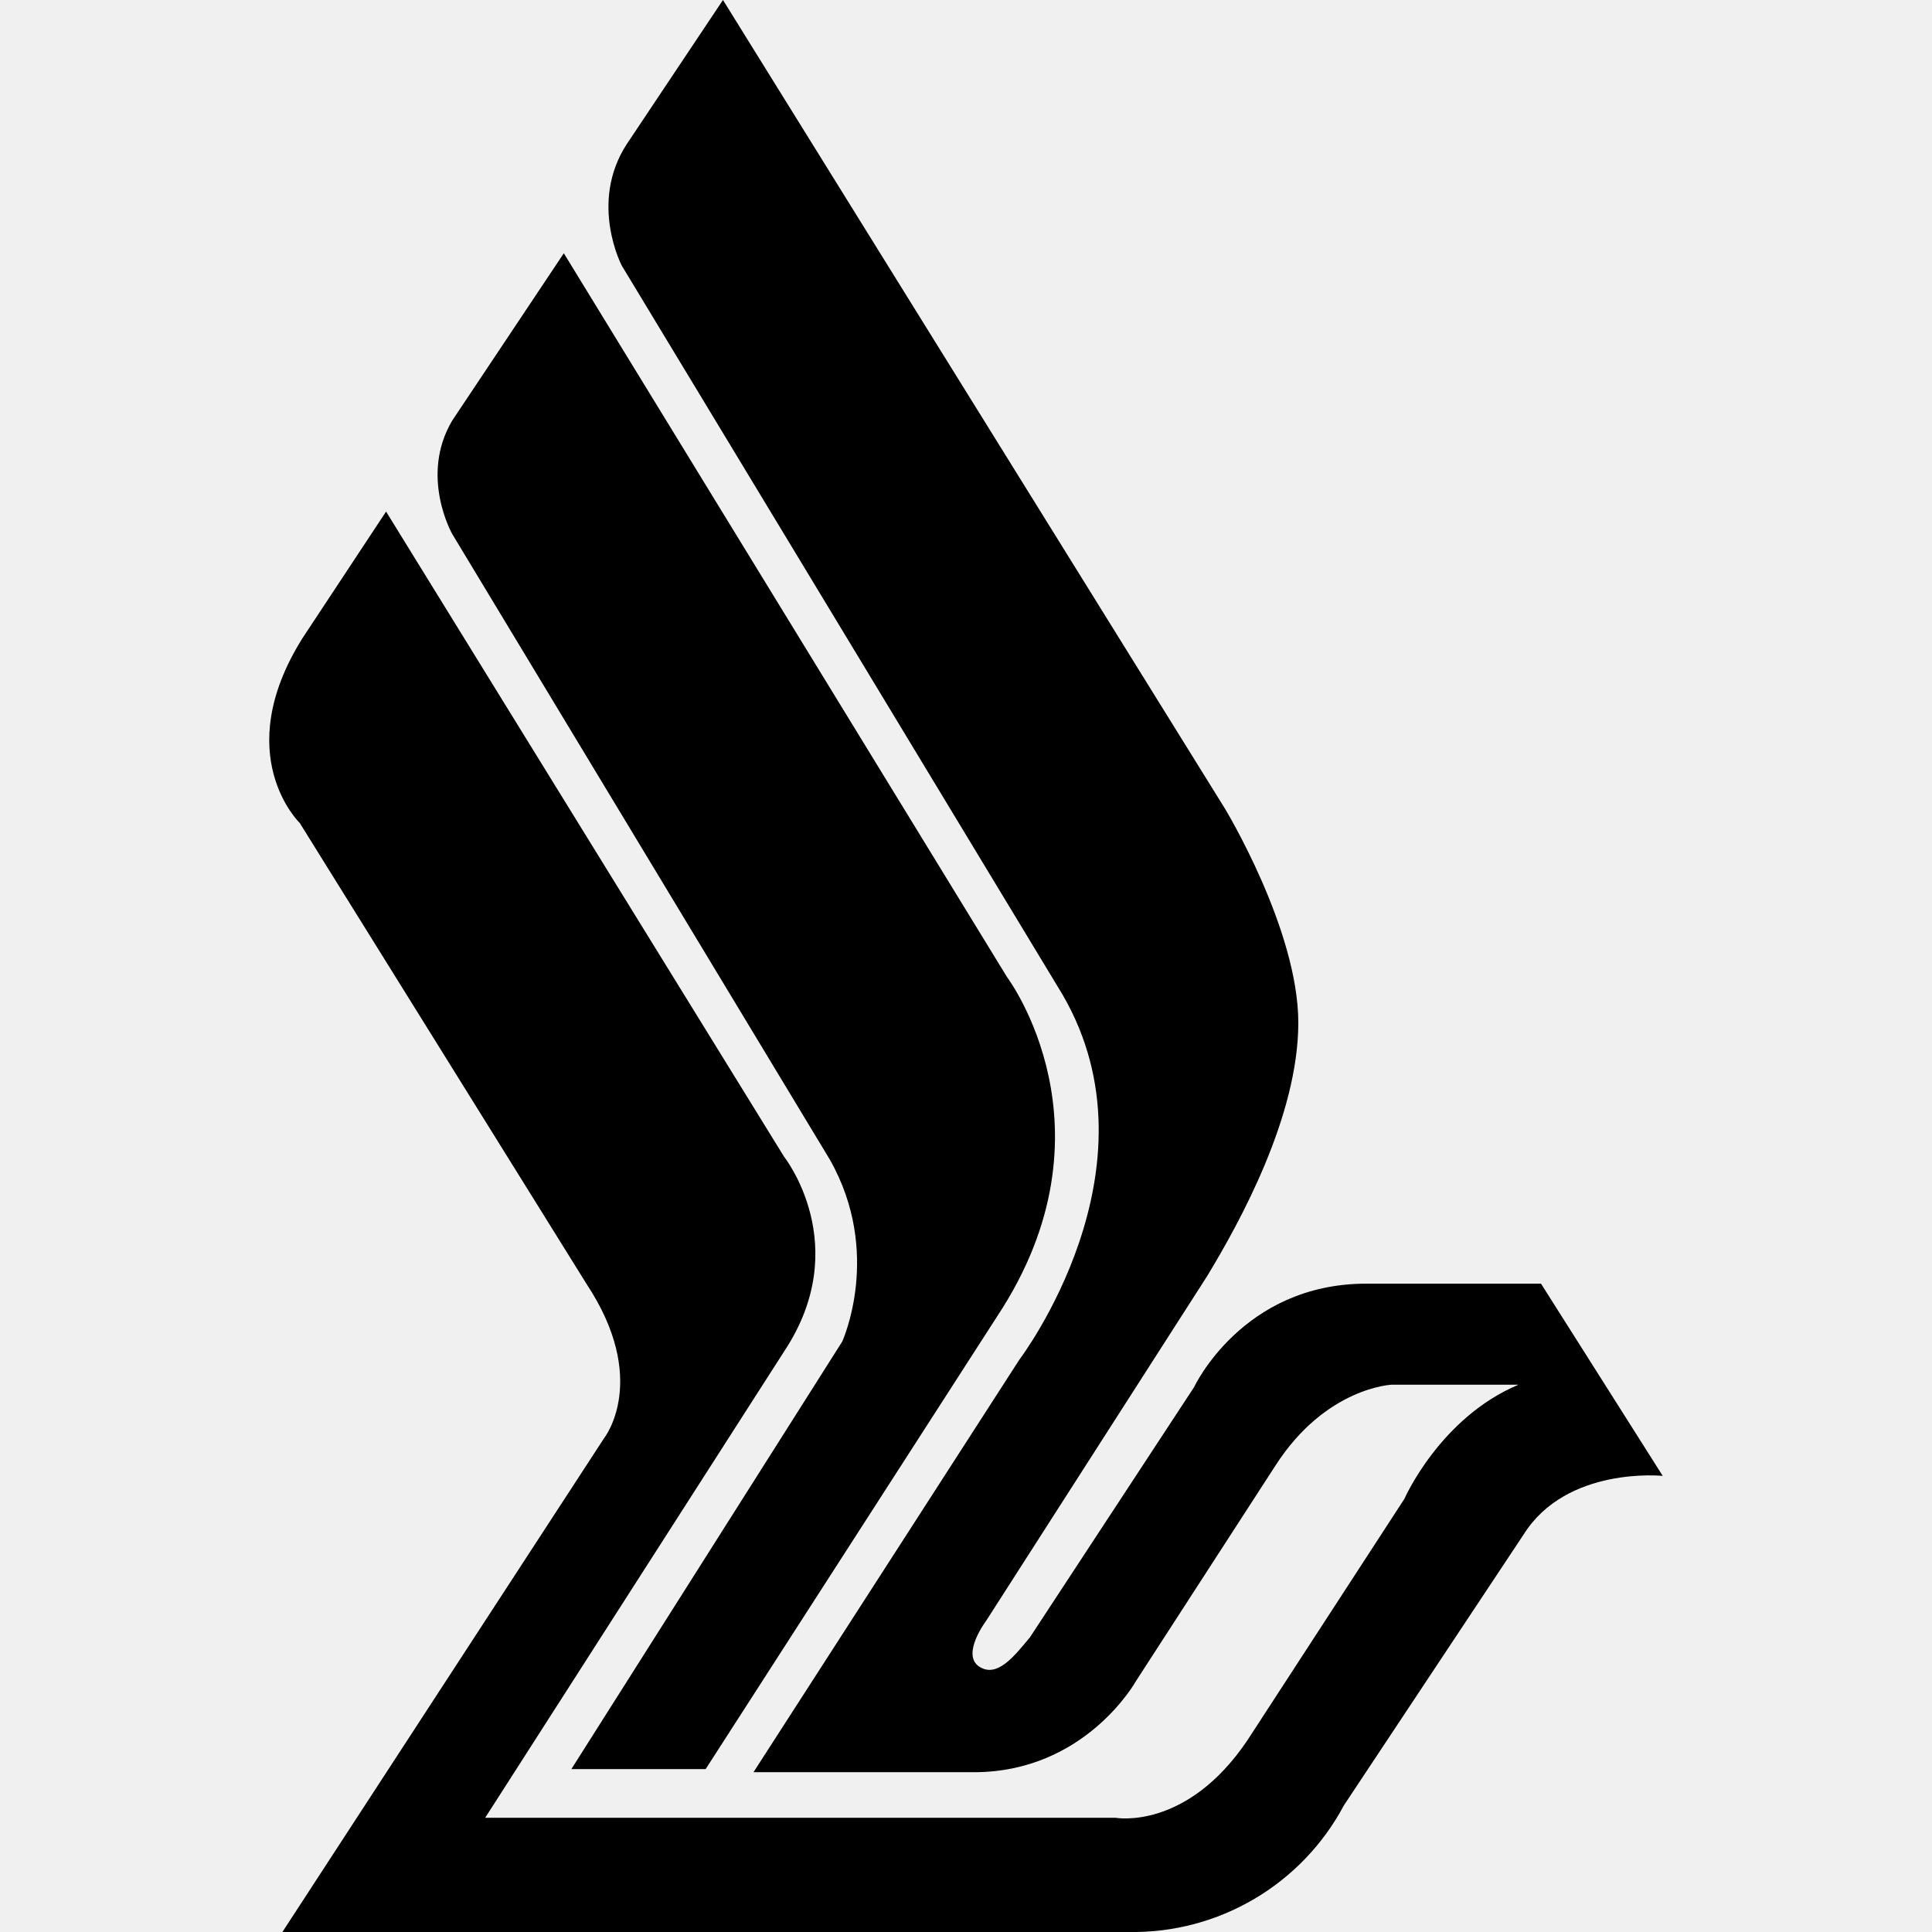
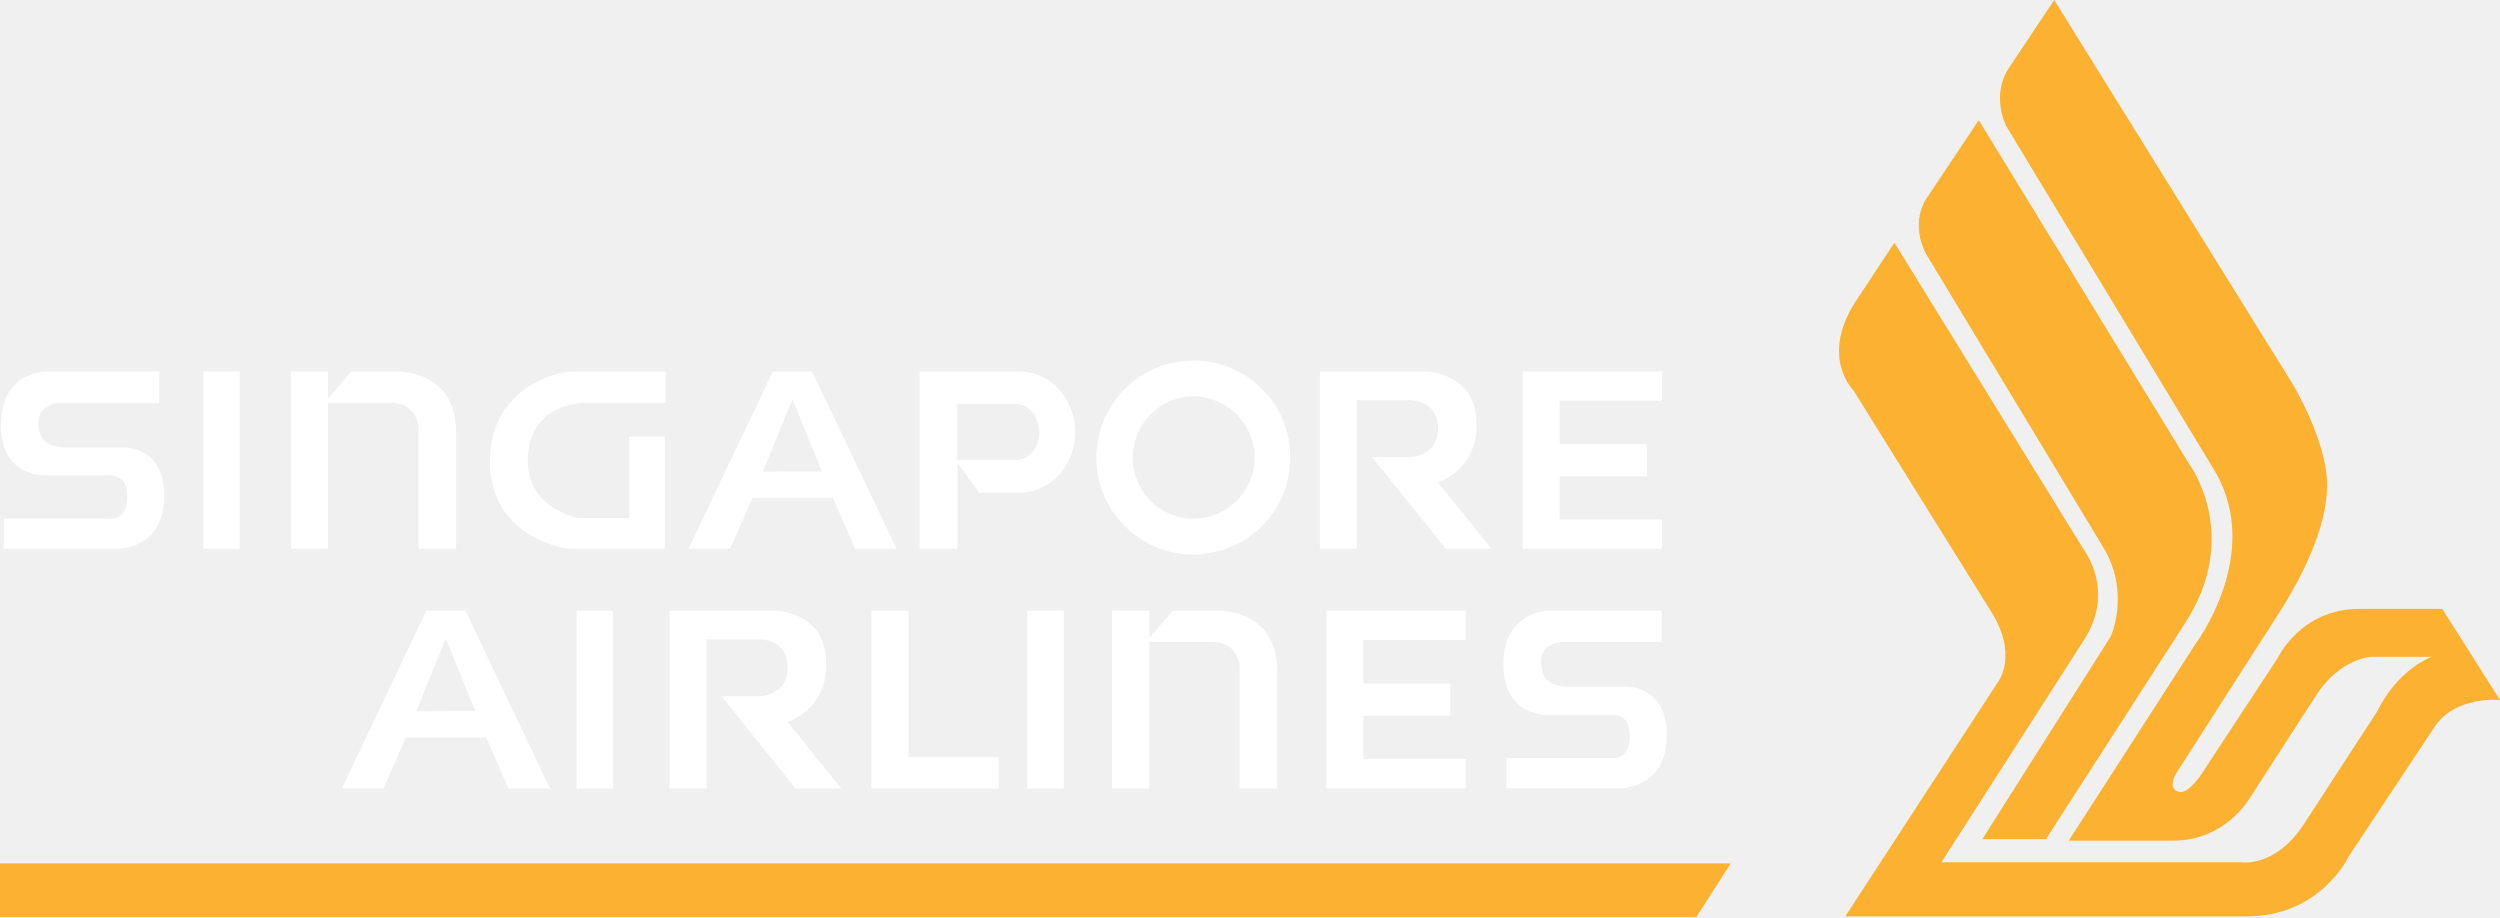
- <svg xmlns="http://www.w3.org/2000/svg" role="img" viewBox="0 0 24 24">
-   <path d="M8.981 0 7.786 1.79c-.473.728-.062 1.51-.062 1.51l5.475 9.055c1.263 2.17-.536 4.535-.536 4.535L9.36 22.015h2.738c1.387 0 2.014-1.133 2.014-1.133l1.73-2.673c.628-.978 1.45-1.008 1.45-1.008h1.572c-.977.41-1.418 1.418-1.418 1.418l-1.946 2.993c-.76 1.133-1.643.969-1.643.969h-7.83l3.713-5.792c.875-1.318 0-2.42 0-2.42L4.796 6.355 3.756 7.93c-.907 1.45-.032 2.294-.032 2.294l3.56 5.722c.79 1.193.224 1.914.224 1.914l-4 6.14h10.513a2.97 2.97 0 0 0 2.674-1.574l2.232-3.364c.535-.852 1.728-.728 1.728-.728l-1.512-2.388h-2.17c-1.542 0-2.14 1.286-2.14 1.286l-2.045 3.117h-.002c-.187.225-.404.505-.628.35-.217-.155.093-.566.093-.566l2.744-4.28c.404-.666 1.133-1.986 1.133-3.148 0-1.162-.915-2.666-.915-2.666zM7.004 3.146 5.618 5.224c-.41.69 0 1.41 0 1.41l4.69 7.77c.659 1.161.154 2.262.154 2.262l-3.364 5.31h1.668l3.62-5.622c1.543-2.332.124-4.216.124-4.216z" />
+ <svg xmlns="http://www.w3.org/2000/svg" height="128.381" width="350">
+   <g transform="matrix(1.333333,0,0,-1.333333,0,128.381) scale(0.1,0.1)" style="fill-rule:evenodd;stroke:none">
+     <g transform="matrix(1.493613,0,0,1.493613,-190.3612,-642.3166)" style="fill:#fcb130">
+       <path d="m 127.45,467.706 1216.673,0 -24.14,-37.664 -1192.533,0 0,37.664" />
+       <path d="m 1565.733,484.769 -44.74,0 90.31,142.539 c 0,0 13.52,29.547 -4.17,60.758 l -125.89,208.495 c 0,0 -11.02,19.36 0,37.88 l 37.25,55.77 147.74,-241.384 c 0,0 38.08,-50.562 -3.33,-113.195 l -97.17,-150.863" />
+       <path d="m 1673.723,528.468 54.94,83.648 c 0,0 16.02,34.543 57.43,34.543 l 58.26,0 40.58,-64.089 c 0,0 -32.05,3.328 -46.41,-19.563 l -59.92,-90.305 c 0,0 -19.56,-42.242 -71.79,-42.242 l -282.16,0 107.37,164.805 c 0,0 15.18,19.348 -6.04,51.394 l -95.51,153.562 c 0,0 -23.51,22.68 0.83,61.59 l 27.89,42.25 132.76,-215.159 c 0,0 23.51,-29.551 0,-64.922 l -99.68,-155.442 210.17,0 c 0,0 23.72,-4.367 44.11,26.012 l 52.23,80.32 c 0,0 11.86,27.051 38.08,38.079 l -42.24,0 c 0,0 -22.06,-0.833 -38.91,-27.051 l -46.4,-71.789 c 0,0 -16.86,-30.379 -54.11,-30.379 l -73.45,0 88.64,137.543 c 0,0 48.28,63.465 14.36,121.73 l -146.91,243.038 c 0,0 -11.02,21.02 1.67,40.58 l 32.04,48.07 167.3,-269.47 c 0,0 24.56,-40.37 24.56,-71.581 0,-31.215 -19.56,-66.59 -30.39,-84.484 l -73.66,-114.864 c 0,0 -8.32,-11.027 -2.49,-15.191 6.03,-4.16 11.86,3.332 16.85,9.367" />
+       <g style="fill:#FFFFFF">
+         <path d="m 740.051,645.409 26.012,0 0,-103 63.465,0 0,-22.058 -89.477,0 0,125.058" />
+         <path d="m 849.504,520.351 25.801,0 0,125.059 -25.801,0 z" />
+         <path d="m 532.801,520.351 25.594,0 0,125.059 -25.594,0 z" />
+         <path d="m 1059.873,645.409 98.01,0 0,-20.601 -72,0 0,-30.586 61.18,0 0,-22.684 -61.18,0 0,-30.375 72,0 0,-20.812 -98.01,0 0,125.058" />
+         <path d="m 1197.833,813.541 98.01,0 0,-20.6 -71.99,0 0,-30.38 61.38,0 0,-22.679 -61.38,0 0,-30.383 71.99,0 0,-20.597 -98.01,0 0,124.639" />
+         <path d="m 598.137,520.351 0,125.058 74.289,0 c 0,0 35.789,-0.621 35.789,-36.414 0,0 3.328,-29.757 -27.05,-41.824 l 37.66,-46.82 -32.043,0 -52.02,64.922 27.051,0 c 0,0 19.352,0.418 19.352,19.976 0,18.52 -15.606,19.977 -20.391,19.977 l -36.625,0 0,-104.875 -26.012,0" />
+         <path d="m 1055.293,688.902 0,124.639 74.29,0 c 0,0 35.79,-0.62 35.79,-36.42 0,0 3.12,-29.54 -27.05,-41.61 l 37.66,-46.609 -32.04,0 -52.02,64.499 27.05,0 c 0,0 19.35,0.42 19.35,19.98 0,18.73 -15.6,19.98 -20.39,19.98 l -36.62,0 0,-104.459 -26.02,0" />
+         <path d="m 534.672,710.538 35.168,0 0,57.223 24.969,0 0,-78.859 -65.547,0 c -9.781,0 -57.015,11.027 -57.429,60.757 -0.418,49.312 42.656,63.882 59.304,63.882 l 64.297,0 0,-22.06 -58.055,0 c 0,0 -38.914,0 -38.914,-40.99 0,-31.835 32.254,-39.953 36.207,-39.953" />
+         <path d="m 909.223,645.409 26.223,0 0,-19.351 16.437,19.351 31.004,0 c 0,0 42.446,2.29 42.446,-43.074 l 0,-81.984 -26.422,0 0,85.941 c 0,0 -0.836,17.063 -18.731,17.063 l -44.734,0 0,-103.004 -26.223,0 0,125.058" />
+         <path d="m 332.001,813.541 26.007,0 0,-19.14 16.438,19.14 31.008,0 c 0,0 42.656,2.29 42.656,-43.07 l 0,-81.569 -26.43,0 0,85.519 c 0,0 -1.039,17.06 -18.933,17.06 l -44.739,0 0,-102.579 -26.007,0 0,124.639" />
+         <path d="m 270.407,688.902 25.594,0 0,124.641 -25.594,0 z" />
+         <path d="m 1186.393,520.558 0,21.226 72.41,0 c 0,0 14.36,-2.703 14.36,14.774 0,17.48 -10.82,15.605 -14.77,15.605 l -41.83,0 c 0,0 -32.25,-2.285 -32.25,35.582 0,37.664 31.84,37.664 31.84,37.664 l 79.48,0 0,-22.054 -69.71,0 c 0,0 -15.19,0 -15.19,-14.36 0,-14.359 10.2,-17.062 19.77,-17.062 l 37.25,0 c 0,0 31.42,3.332 31.42,-34.125 0,-37.457 -32.25,-37.25 -32.25,-37.25 l -80.53,0" />
+         <path d="m 130.157,688.902 0,21.222 72.414,0 c 0,0 14.355,-2.707 14.355,14.774 0,17.48 -10.82,15.605 -14.773,15.605 l -41.824,0 c 0,0 -32.254,-2.285 -32.254,35.378 0,37.87 31.84,37.66 31.84,37.66 l 79.484,0 0,-22.06 -69.707,0 c 0,0 -15.191,0 -15.191,-14.36 0,-14.35 10.406,-17.06 19.769,-17.06 l 37.246,0 c 0,0 31.422,3.33 31.422,-33.913 0,-37.453 -32.254,-37.246 -32.254,-37.246 l -80.527,0" />
+         <path d="m 966.345,821.243 c -37.496,0 -68.145,-30.568 -68.145,-68.211 0,-37.793 30.649,-68.086 68.145,-68.086 37.944,0 68.145,30.369 68.145,68.086 0,37.668 -30.201,68.211 -68.145,68.211 m 0,-111.21 c -23.528,0 -42.55,19.183 -42.55,42.999 0,23.493 19.047,43.049 42.55,43.049 23.703,0 43.123,-19.556 43.123,-43.049 0,-23.817 -19.42,-42.999 -43.123,-42.999" />
+         <path d="m 698.305,813.548 -27.513,0 -59.339,-124.642 29.248,0 15.78,35.842 56.52,0 15.588,-35.842 29.151,0 m -94.008,54.196 20.84,51.029 20.599,-50.906 -41.438,-0.124 z" />
+         <path d="m 454.64,645.405 -27.512,0 -59.336,-125.055 29.246,0 15.78,35.96 56.517,0 15.587,-35.96 29.15,0 m -94.003,54.375 20.839,51.198 20.598,-51.074 -41.436,-0.124 z" />
+         <path d="m 843.215,813.548 -69.245,0 0,-124.642 26.562,0 0,60.528 15.347,-21.124 27.335,0 c 23.952,0 40,19.912 40,42.619 0,22.633 -16.048,42.619 -40,42.619 m -0.943,-62.136 -41.764,0 0,39.206 41.764,0 c 9.378,0 15.783,-10.364 15.783,-19.739 0.024,-9.647 -6.381,-19.467 -15.783,-19.467" />
+       </g>
+     </g>
+   </g>
</svg>
